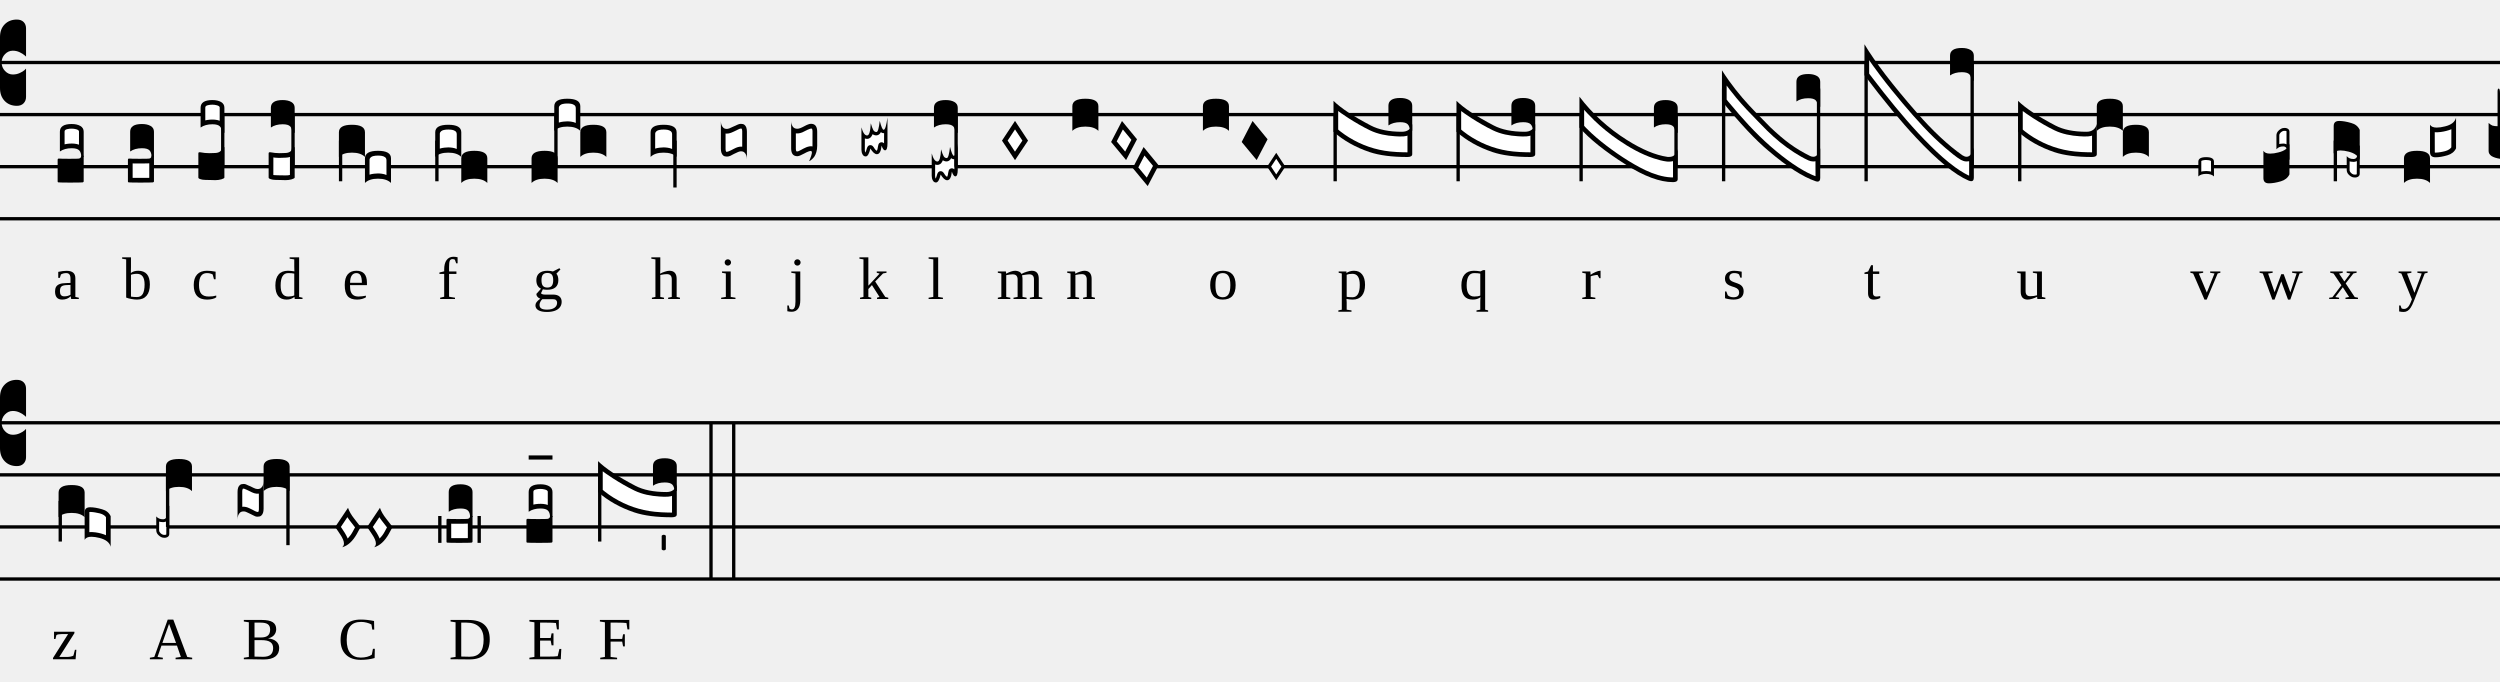
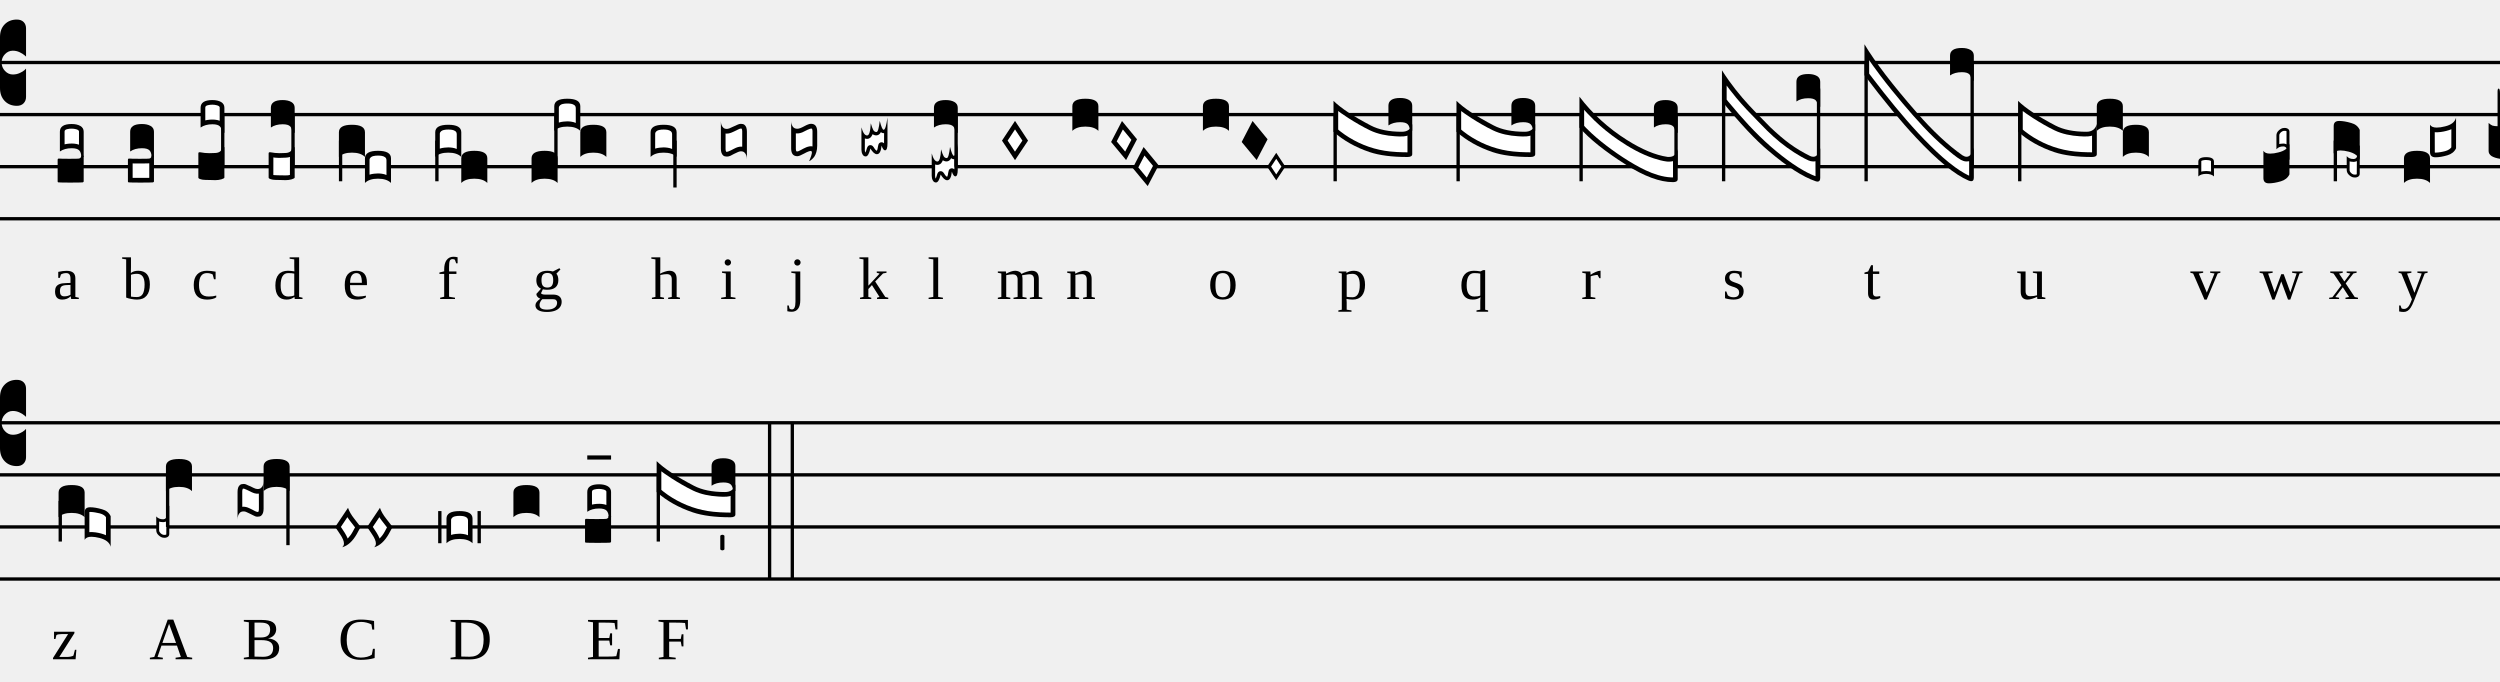
<svg xmlns="http://www.w3.org/2000/svg" xmlns:xlink="http://www.w3.org/1999/xlink" version="1.1" class="Exsurge ChantScore" width="600" height="163.555" viewBox="0 0 600 163.555">
  <g>
    <defs>
      <g id="VerticalEpisemaAbove" class="glyph" transform="scale(0.0625)">
        <path d="M-8-4c2 3 6 4 8 4s6-1 8-4v-52c-2-3-6-4-8-4s-6 1-8 4z">
</path>
      </g>
      <g id="PodatusLowerShort" class="glyph" transform="scale(0.0625)">
        <path d="M-4.688-30.28c22.396 0 34.636-.262 36.72-.782 5.728-1.563 8.593-5.21 8.593-10.938H50v97.656c0 2.604-1.302 4.167-3.906 4.688-5.21.52-21.355.78-48.438.78-23.958 0-38.54-.26-43.75-.78-2.604 0-3.906-1.302-3.906-3.906v-82.032c0-3.646 1.302-5.468 3.906-5.468h2.344c2.604.52 15.625.78 39.063.78z">
</path>
      </g>
      <g id="PodatusUpperShortCavum" class="glyph" transform="scale(0.0625)">
        <path d="M-46.094-63.78c13.542 0 24.61 2.473 33.203 7.42C-4.298-51.41 0-43.99 0-34.093V62h-9.375c0-10.938-2.604-19.14-7.812-24.61-5.21-5.468-14.844-8.203-28.907-8.202-18.23 0-33.333 4.166-45.312 12.5v-75.782c0-19.79 15.104-29.687 45.312-29.687z">
</path>
        <path d="M-73.296 14.244c.001.331.65-.122.973-.191 .652-.139 1.3-.299 1.953-.438 2.119-.453 4.253-.837 6.397-1.156 6.43-.958 12.947-1.344 19.445-1.261 5.995.076 12.016.583 17.874 1.901 1.952.439 3.884.968 5.78 1.607 .631.213 1.25.467 1.883.676 .309.102.938.597.938.271l.035-50.48c.004-5.576-6.83-7.715-11.253-8.956-10.513-2.95-23.132-2.911-33.724-.346-4.765 1.154-10.39 3.15-10.38 8.944z" fill="#fff">
</path>
      </g>
      <g id="PodatusLowerShortCavum" class="glyph" transform="scale(0.0625)">
        <path d="M-4.688-30.28c22.396 0 34.636-.262 36.72-.782 5.728-1.563 8.593-5.21 8.593-10.938H50v97.656c0 2.604-1.302 4.167-3.906 4.688-5.21.52-21.355.78-48.438.78-23.958 0-38.54-.26-43.75-.78-2.604 0-3.906-1.302-3.906-3.906v-82.032c0-3.646 1.302-5.468 3.906-5.468h2.344c2.604.52 15.625.78 39.063.78z">
</path>
        <path d="M-31.862-12.448l-.024 55.314c0 .087 1.827.081 1.985.083 3.831.064 7.663.101 11.495.127 12.827.086 25.656.075 38.484-.031 3.498-.029 6.996-.067 10.495-.127 .122-.002 1.427.066 1.427-.168v-55.477c0-.289-1.28-.091-1.4-.083-2.992.198-5.993.268-8.99.331-7.161.152-14.326.181-21.49.195-7.163.013-14.327.002-21.491-.054-2.332-.018-4.664-.042-6.996-.075-.29-.004-3.495-.062-3.495-.035z" fill="#fff">
</path>
      </g>
      <g id="PodatusUpperShort" class="glyph" transform="scale(0.0625)">
        <path d="M-46.094-63.78c13.542 0 24.61 2.473 33.203 7.42C-4.298-51.41 0-43.99 0-34.093V62h-9.375c0-10.938-2.604-19.14-7.812-24.61-5.21-5.468-14.844-8.203-28.907-8.202-18.23 0-33.333 4.166-45.312 12.5v-75.782c0-19.79 15.104-29.687 45.312-29.687z">
</path>
      </g>
      <g id="PodatusLower" class="glyph" transform="scale(0.0625)">
        <path d="M-50 42.17V-50q0-5.42 3.61-5.42h2.41q19.28 3.61 35.55 3.61 4.21 0 10.84-.3t9.04-.3q13.25 0 20.48-4.82t7.23-12.65L50-75.3V41.57q0 3.61-11.14 6.92-11.15 3.32-24.4 3.32-3.01 0-7.83-.3-4.82-.31-12.05-.31-19.88 0-28.31-1.2Q-50 46.99-50 42.17">
</path>
      </g>
      <g id="PodatusUpperCavum" class="glyph" transform="scale(0.0625)">
        <path d="m-46.094-55.78c13.542 0 24.61 2.473 33.203 7.42c8.593 4.947 12.891 12.367 12.891 22.264v96.093h-9.375c0-10.938-2.604-19.14-7.812-24.61c-5.21-5.468-14.844-8.203-28.907-8.202c-18.23 0-33.333 4.166-45.312 12.5v-75.782c0-19.79 15.104-29.687 45.312-29.687z">
</path>
        <path d="M-73.296 22.241c0 .331.649-.122.973-.191 .652-.139 1.3-.298 1.952-.438 2.119-.453 4.254-.837 6.397-1.156 6.431-.958 12.947-1.344 19.446-1.261 5.994.076 12.015.583 17.873 1.9 1.951.439 3.883.969 5.78 1.608 .631.213 1.25.467 1.883.675 .309.102.938.598.938.272l.036-50.478c.004-5.577-6.83-7.714-11.254-8.955-10.512-2.95-23.131-2.914-33.723-.349-4.764 1.154-10.39 3.15-10.38 8.944z" fill="#fff">
</path>
      </g>
      <g id="PodatusLowerCavum" class="glyph" transform="scale(0.0625)">
        <path d="M-50 42.17V-50q0-5.42 3.61-5.42h2.41q19.28 3.61 35.55 3.61 4.21 0 10.84-.3t9.04-.3q13.25 0 20.48-4.82t7.23-12.65L50-75.3V41.57q0 3.61-11.14 6.92-11.15 3.32-24.4 3.32-3.01 0-7.83-.3-4.82-.31-12.05-.31-19.88 0-28.31-1.2Q-50 46.99-50 42.17">
</path>
        <path d="M31.8-37.362c0-.167-.316.105-.475.156-2.066.655-4.164 1.191-6.292 1.6-4.796.921-9.562 1.033-14.42 1.206l-15.483.551c-5.981.212-12.012-.078-17.975-.554-2.158-.172-4.314-.379-6.467-.619-.827-.092-2.48-1.123-2.482-.29l-.157 67.247c0 .226 1.753.373 1.941.395 4.944.593 9.993.735 14.968.785l16.491.163c7.883.078 15.576.935 23.445-.152 1.276-.177 6.863-1.19 6.863-1.342z" fill="#fff">
</path>
      </g>
      <g id="PodatusUpper" class="glyph" transform="scale(0.0625)">
        <path d="m-46.094-55.78c13.542 0 24.61 2.473 33.203 7.42c8.593 4.947 12.891 12.367 12.891 22.264v96.093h-9.375c0-10.938-2.604-19.14-7.812-24.61c-5.21-5.468-14.844-8.203-28.907-8.202c-18.23 0-33.333 4.166-45.312 12.5v-75.782c0-19.79 15.104-29.687 45.312-29.687z">
</path>
      </g>
      <g id="PunctumQuadratum" class="glyph" transform="scale(0.0625)">
        <path d="M0-60.906c33.333 0 50 9.635 50 28.906v94.53C39.062 51.595 22.396 46.126 0 46.126s-39.063 5.47-50 16.406V-32c0-19.27 16.667-28.906 50-28.906z">
</path>
      </g>
      <g id="PunctumCavum" class="glyph" transform="scale(0.0625)">
        <path d="M0-60.906c33.333 0 50 9.635 50 28.906v94.53C39.062 51.595 22.396 46.126 0 46.126s-39.063 5.47-50 16.406V-32c0-19.27 16.667-28.906 50-28.906z">
</path>
        <path d="M.08-42.56c9.585.206 20.126.53 27.954 6.822 4.96 3.9 4.71 10.792 4.574 16.482v51.278C22.09 27.066 7.283 26.072.168 26.01c-7.72.23-21.895.935-32.616 4.674.04-19.197-.083-38.395.064-57.59.567-7.5 7.834-12.33 14.62-13.774 5.818-1.498 11.857-1.86 17.844-1.88z" fill="#fff">
</path>
      </g>
      <g id="OriscusDesCavum" class="glyph" transform="scale(0.0625)">
        <path d="M-50 30.844v-106.25c0 11.458 3.125 20.052 9.375 25.78 3.125 3.126 7.813 4.69 14.063 4.688 4.687 0 13.41-3.255 26.17-9.765 12.762-6.51 21.746-9.766 26.954-9.766 6.25 0 10.938 1.303 14.063 3.907C46.875-55.874 50-47.02 50-34V72.25c0-11.98-3.125-20.833-9.375-26.563C37.5 42.563 32.812 41 26.562 41 21.875 41 13.023 44.385 0 51.156c-4.167 2.604-8.594 4.948-13.28 7.032-4.69 2.083-9.116 3.124-13.283 3.124-6.25 0-10.937-1.302-14.062-3.906C-46.875 52.198-50 43.344-50 30.844z">
</path>
        <path d="M-32-27.166l.02 59.487c.001 3.645.562 7.412 2.311 10.626 7.896 1.678 28.816-11.865 37.795-15.492 4.918-1.987 10.053-3.747 15.357-4.292 2.156-.222 4.329-.195 6.49-.053 .154.01 1.984.174 1.984.099l.018-58.956c.001-3.474-.507-7.07-2.007-10.209-5.418-1.659-12.486 2.494-17.334 4.89l-11.203 5.537c-6.923 3.422-14.388 6.624-22.018 8.016-2.471.45-4.953.624-7.463.555-1.001-.028-1.995-.112-2.994-.171-.318-.019-.956-.356-.956-.037z" fill="#fff">
</path>
      </g>
      <g id="OriscusLiquescentCavum" class="glyph" transform="scale(0.0625)">
        <path d="M 19.055,78.887 C 20.242,78.487 21.532,77.890 22.925,77.097 24.318,76.304 26.701,74.417 30.074,71.438 33.447,68.458 36.524,64.985 39.303,61.019 42.083,57.052 44.563,51.396 46.743,44.05 48.923,36.704 50.013,28.671 50.013,19.951 L 50.013,-34.226 C 50.013,-54.464 42.074,-64.584 26.195,-64.584 20.248,-64.584 11.519,-61.410 0.007,-55.064 -11.506,-48.717 -20.235,-45.544 -26.182,-45.544 -34.515,-45.544 -40.568,-48.520 -44.341,-54.473 -48.114,-60.426 -50.000,-67.369 -50.000,-75.303 L -50.000,30.07 C -50.000,49.909 -42.061,59.829 -26.182,59.829 -21.023,59.829 -12.39,56.455 -0.284,49.709 11.822,42.963 20.648,39.59 26.195,39.59 29.369,40.777 30.362,44.25 29.175,50.009 27.988,55.768 26.001,62.021 23.216,68.767 z">
</path>
        <path d="M-32-27.683l.029 59.519c.002 3.155.515 6.387 1.913 9.214 5.083 2.162 11.744-2.077 16.253-4.501l10.572-5.684c7.231-3.889 15.201-7.35 23.333-8.734 2.607-.443 5.329-.719 7.968-.443 1.007.105 1.957.375 2.945.559 .301.056.91.415.91.109l.072-57.995c.005-3.475-.469-7.086-2.059-10.188-7.444-3.127-29.269 11.115-37.544 14.29-5.122 1.966-10.484 3.508-15.977 3.899-2.161.154-4.337.113-6.496-.055-.176-.014-1.919-.286-1.919.01z" fill="#fff">
</path>
      </g>
      <g id="QuilismaCavum" class="glyph" transform="scale(0.0625)">
        <path d="M-50 34.938V-51c5.73 20.833 13.02 31.25 21.875 31.25 7.813 0 12.5-15.625 14.063-46.875 3.645 12.5 6.9 21.224 9.765 26.172s6.9 7.422 12.11 7.422c5.208 0 9.374-14.324 12.5-42.97 5.73 22.917 10.677 34.375 14.843 34.375 5.73 0 10.677-15.885 14.844-47.656v100c0 17.707-3.125 26.56-9.375 26.56-4.688 0-9.115-5.988-13.28-17.968-2.085 21.875-8.074 32.813-17.97 32.813-7.813 0-16.146-7.292-25-21.875-4.688 20.312-10.677 30.47-17.97 30.47-5.207 0-9.244-2.605-12.108-7.814C-48.568 47.698-50 41.708-50 34.938z">
</path>
        <path d="M24.6-32.622c-4.905 10.122-13.897 14.85-24.925 11.367-2.476-.782-4.833-2.35-7.072-3.16-2.865 7.467-7.527 14.66-15.66 16.963-3.061.867-6.299.879-9.415.306-.984-.181-1.956-.424-2.91-.726-.477-.15-1.414-.996-1.416-.496l-.185 44.383c-.014 3.456.854 6.964 2.413 10.023 4.956-9.487 4.655-27.984 18.194-28.768 3.348-.194 6.701.944 9.241 3.134 6.161 5.311 8.138 15.17 16.235 18.504 5.555-8.74 2.645-23.683 10.055-29.693 3.408-2.764 8.097-3.625 12.264-2.25 1.267.418 2.468 1.033 3.549 1.815 .407.295.782.619 1.162.948 .244.211.725.963.726.641l.144-38.913c.001-.289-.57-.1-.859-.113-1.352-.059-2.637.002-3.981-.265-2.867-.569-5.25-1.972-7.56-3.7z" fill="#fff">
</path>
      </g>
      <g id="PunctumInclinatumCavum" class="glyph" transform="scale(0.0625)">
        <path d="M0-75.78L50 0 0 75-50 0 0-75.78z">
</path>
        <path d="M0-43.096l-28.33 42.991 28.191 42.447 28.469-42.447z" fill="#fff">
</path>
      </g>
      <g id="PunctumInclinatumDescendensCavum" class="glyph" transform="scale(0.0625)">
        <path d="M-7.921-75.365L49.726-5.226 7.84 74.589-49.726 5.226z">
</path>
        <path d="M-4.526-42.819l-23.674 45.682 32.479 39.248 23.88-45.192z" fill="#fff">
</path>
      </g>
      <g id="PunctumInclinatumDescendens" class="glyph" transform="scale(0.0625)">
        <path d="M-7.921-75.365L49.726-5.226 7.84 74.589-49.726 5.226z">
</path>
      </g>
      <g id="PunctumInclinatumLiquescentCavum" class="glyph" transform="scale(0.0625)">
        <path d="M 0,-53.164 35,-0.117 0,52.383 -35,-0.117 0,-53.164 z">
</path>
        <path d="M0-30.285l-19.807 30.021 19.807 29.932 19.807-29.932z" fill="#fff">
</path>
      </g>
      <g id="Porrectus1Cavum" class="glyph" transform="scale(0.0625)">
        <path d="M233.594 162.875c-58.855 0-107.032-6.25-144.53-18.75C34.895 125.895-11.46 99.855-50 66V-52.75C-21.354-24.625 26.302 6.885 92.97 41.78 123.697 57.928 163.54 66 212.5 66c21.354 0 34.635-9.896 39.844-29.688V151.94c0 7.29-6.25 10.937-18.75 10.937z">
</path>
        <path d="M-32-13.55v71.019c0 .588 8.431 7.096 9.543 7.963 10.394 8.09 21.249 15.583 32.473 22.472 48.392 29.701 101.178 47.969 157.631 53.833 16.914 1.757 33.912 2.664 50.911 2.994 4.5.088 9.002.134 13.503.143 .156 0 2 .002 2 0l.001-64.07c0-.5-.953.305-1.432.448-1.278.382-2.569.72-3.869 1.017-3.414.78-6.89 1.271-10.382 1.523-10.573.765-21.422.08-31.987-.576-32.984-2.048-66.322-8.273-96.265-22.717-28.554-13.774-56.318-30.124-83.036-47.153-8.857-5.645-17.596-11.477-26.157-17.561-2.854-2.028-5.688-4.084-8.498-6.172-.937-.696-1.871-1.396-2.802-2.099-.125-.094-1.634-1.104-1.634-1.064z" fill="#fff">
</path>
      </g>
      <g id="None" class="glyph" transform="scale(0.0625)">
        <g>
</g>
      </g>
      <g id="Porrectus2Cavum" class="glyph" transform="scale(0.0625)">
        <path d="M309.375 259.375c-50.52 0-110.938-22.396-181.25-67.188C48.437 141.667-10.938 94.272-50 50V-68.75C0-3.125 60.417 52.083 131.25 96.875c58.333 36.98 110.677 58.854 157.03 65.625h7.033c16.145 0 26.822-9.896 32.03-29.688v114.844c0 7.812-5.99 11.72-17.968 11.72z">
</path>
        <path d="M-32-18.35l.05 61.476c0 .672 9.767 10.375 10.991 11.619 11.333 11.527 23.248 22.474 35.517 32.995 47.249 40.513 111.585 85.453 166.518 114.616 30.178 16.021 62.322 29.774 96.088 35.94 8.195 1.496 16.484 2.515 24.808 2.904 2.104.098 4.399.391 6.496.172 .033-.003.872.089.872-.204l-.09-62.464c0-.002-2.197.493-2.394.538-1.787.407-3.598.711-5.419.918-4.96.563-10.517.801-15.479.189-16.951-2.088-33.814-6.686-50.005-12.009-49.177-16.169-94.952-42.333-137.49-71.512-32.02-21.965-62.282-46.488-90.298-73.377-9.258-8.885-18.27-18.025-27.025-27.406-2.956-3.168-5.882-6.363-8.779-9.585-.891-.991-1.78-1.985-2.666-2.981-.331-.373-.654-.758-.995-1.122-.227-.242-.7-1.039-.7-.707z" fill="#fff">
</path>
      </g>
      <g id="Porrectus3Cavum" class="glyph" transform="scale(0.0625)">
        <path d="M309.375 355.78c-48.96-16.666-109.115-55.468-180.47-116.405C79.428 198.23 19.793 134.687-50 48.75V-70C20 40 94.104 103.79 135.25 148.063 190 200 230 230 288.28 258.906c4.168 2.083 8.334 3.125 12.5 3.125 12.5 0 21.355-10.937 26.564-32.81v114.06c0 9.376-3.386 14.063-10.156 14.064-2.084 0-4.688-.522-7.813-1.563z">
</path>
        <path d="M-32-11.6l.043 54.003c0 .968 10.647 12.972 12.062 14.683 11.689 14.126 23.524 28.133 35.543 41.981 50.928 58.678 103.427 111.319 164.762 159.214 26.378 20.598 53.791 40.117 82.97 56.574 9.872 5.567 19.959 10.768 30.309 15.389 3.349 1.495 6.725 2.929 10.131 4.289 1.068.427 5.512 2.298 5.51 1.891l-.237-57.309c-.001-.333-.651.142-.978.207-.655.129-1.312.241-1.972.334-1.981.281-3.983.399-5.984.37-6.182-.088-12.283-1.548-17.918-4.068-19.045-8.519-37.439-19.454-55.026-30.626-37.674-23.933-72.756-53.005-104.502-84.353-12.202-12.049-23.919-24.651-36.01-36.824-28.318-28.509-56.034-57.591-81.745-88.497-8.528-10.251-16.849-20.676-24.944-31.273-2.732-3.577-5.438-7.173-8.118-10.789-.794-1.071-1.585-2.144-2.375-3.219-.295-.402-.58-.816-.887-1.21-.204-.262-.634-1.099-.634-.767z" fill="#fff">
</path>
      </g>
      <g id="Porrectus4Cavum" class="glyph" transform="scale(0.0625)">
        <path d="M350 453.438c-52.754-22.397-120-77.345-201.74-164.844C90.87 227.656 24.784 147.708-50 48.75V-70C-8.84-1.25 58.406 86.51 151.74 193.28c60.868 69.793 119.13 124.22 174.782 163.282 5.797 3.646 11.014 5.47 15.652 5.47 12.173 0 21.45-11.72 27.826-35.157V441.72c0 9.373-3.19 14.06-9.565 14.06-2.9 0-6.377-.78-10.435-2.342z">
</path>
        <path d="M-32-8.8l.033 51.495c.001.595 12.743 16.803 14.205 18.713 13.776 18.001 27.681 35.903 41.743 53.68 56.726 71.711 115.909 141.836 181.02 206.132 29.366 28.998 60.058 57.012 93.541 81.224 11.206 8.104 22.756 15.764 34.788 22.591 4.059 2.302 8.174 4.508 12.351 6.588 1.343.669 2.692 1.324 4.048 1.965 .165.078 2.241 1.037 2.241.835l.03-55.486c0-.266-3.39.522-3.759.585-2.464.42-4.973.58-7.471.482-7.198-.28-14.126-2.718-20.391-6.173-16.867-9.304-43.832-32.229-59.117-45.241-60.151-51.207-112.607-110.289-163.523-170.471-30.354-35.878-60.031-72.354-88.377-109.844-9.448-12.497-18.744-25.11-27.835-37.869-2.999-4.208-5.975-8.431-8.926-12.672-1.047-1.505-2.091-3.012-3.132-4.521-.283-.411-.554-.835-.851-1.236-.197-.266-.618-1.108-.618-.777z" fill="#fff">
</path>
      </g>
      <g id="PunctumQuadratumLiquescentCavum" class="glyph" transform="scale(0.0625)">
        <path d="M0-36.544c20 0 30 5.781 30 17.344v56.718C23.437 30.957 13.438 27.676 0 27.676s-23.438 3.282-30 9.844V-19.2c0-11.562 10-17.344 30-17.344z">
</path>
        <path d="M-18.627-21.23l-.07 40.216c-.001.5.966-.261 1.451-.381 1.618-.402 3.253-.732 4.898-.998 4.114-.666 8.287-.936 12.452-.931 4.166.005 8.338.285 12.45.964 1.48.245 2.951.541 4.409.895 .144.035 1.917.465 1.917.417l-.36-40.36c-.013-1.395-6.506-3.069-7.672-3.287-7.303-1.37-15.619-1.395-22.88.243-1.223.276-6.592 1.447-6.595 3.222z" fill="#fff">
</path>
      </g>
      <g id="BeginningAscLiquescent" class="glyph" transform="scale(0.0625)">
        <path d="M-50 43.688V-61c4.167 7.292 12.76 10.938 25.78 10.938 9.376 0 20.053-1.563 32.032-4.688C31.773-60.48 45.833-71.677 50-88.344v117.97C43.75 42.645 32.812 51.5 17.187 56.186-.52 61.398-15.886 64-28.906 64-42.97 64-50 57.23-50 43.687z">
</path>
      </g>
      <g id="TerminatingAscLiquescentCavum" class="glyph" transform="scale(0.0625)">
        <path d="M-9.375 40.22c0-11.98-4.948-17.97-14.844-17.97-10.936 0-19.53 3.646-25.78 10.938v-53.126c0-6.77 2.604-12.76 7.813-17.968 5.208-5.21 10.677-8.594 16.406-10.157 2.603-.52 5.207-.78 7.81-.78 3.647 0 7.032.78 10.157 2.343C-2.603-43.896 0-39.73 0-34V73.03h-9.375V40.22z">
</path>
        <path d="M-38.999 13.115c0 .205 4.553-.915 5.281-1.046 3.278-.592 6.63-.863 9.961-.816 2.835.041 5.672.426 8.379 1.284 .954.302 1.89.662 2.8 1.08 .454.209 1.343 1.171 1.343.671l-.035-49.846c-.001-2.464-9.411-2.194-10.921-1.969-7.006 1.048-16.758 9.02-16.776 16.613l-.032 14.011z" fill="#fff">
</path>
      </g>
      <g id="BeginningDesLiquescent" class="glyph" transform="scale(0.0625)">
        <path d="M-50-56.03c0-13.022 7.03-19.532 21.094-19.532 13.02 0 28.385 2.604 46.093 7.812C32.813-63.583 43.75-54.73 50-41.187V76C45.833 59.854 31.77 48.656 7.812 42.406c-11.98-3.125-22.656-4.687-32.03-4.687-13.022 0-21.615 3.905-25.782 11.718v-105.47z">
</path>
      </g>
      <g id="TerminatingDesLiquescentCavum" class="glyph" transform="scale(0.0625)">
        <path d="M-9.375-48.156V-80.97H0V26.845c0 5.73-2.604 9.896-7.813 12.5-3.125 1.562-6.51 2.343-10.156 2.343-2.603 0-5.207-.26-7.81-.78-5.73-1.563-11.2-4.95-16.407-10.157C-47.398 25.542-50 19.292-50 12v-52.344c6.25 7.292 14.844 10.938 25.78 10.938 9.897 0 14.845-6.25 14.845-18.75z">
</path>
        <path d="M-38.76-20.427l-.217 33.352c-.052 7.876 8.727 15.732 16.016 17.321 1.542.336 11.511.762 11.531-1.623l.43-49.981c0-.005-3.66 1.39-4.068 1.529-2.852.968-5.857 1.391-8.862 1.421-3.333.035-6.685-.244-9.964-.849-1.149-.212-2.29-.465-3.42-.763-.484-.128-1.442-.908-1.446-.407z" fill="#fff">
</path>
      </g>
      <g id="PunctumQuadratumAscLiquescentCavum" class="glyph" transform="scale(0.0625)">
        <path d="M-50 43.688V-61c4.167 7.292 12.76 10.938 25.78 10.938 9.376 0 20.053-1.563 32.032-4.688C31.773-60.48 45.833-71.677 50-88.344v117.97C43.75 42.645 32.812 51.5 17.187 56.186-.52 61.398-15.886 64-28.906 64-42.97 64-50 57.23-50 43.687z">
</path>
        <path d="M-31.837-32.405l.225 78.223c0 .234 4.51.163 4.991.15 5.666-.155 11.311-.842 16.89-1.822 11.125-1.954 24.166-4.158 33.621-10.69 1.507-1.042 7.966-6.423 7.97-8.187l.14-68.973c0-.224-2.884.992-3.156 1.104-2.158.889-4.348 1.698-6.562 2.436-6.311 2.105-12.836 3.691-19.347 5.047-7.666 1.596-15.454 2.699-23.285 2.984-2.499.09-5.002.103-7.5-.007-.999-.044-1.996-.116-2.994-.192-.331-.025-.994-.405-.993-.073z" fill="#fff">
</path>
      </g>
      <g id="PunctumQuadratumDesLiquescentCavum" class="glyph" transform="scale(0.0625)">
        <path d="M-50-56.03c0-13.022 7.03-19.532 21.094-19.532 13.02 0 28.385 2.604 46.093 7.812C32.813-63.583 43.75-54.73 50-41.187V76C45.833 59.854 31.77 48.656 7.812 42.406c-11.98-3.125-22.656-4.687-32.03-4.687-13.022 0-21.615 3.905-25.782 11.718v-105.47z">
</path>
        <path d="M-31.8-57.367l-.129 77.425c-.001.331.661-.025.991-.046 .998-.065 1.994-.158 2.994-.206 2.498-.119 5.002-.108 7.501-.019 7.834.278 15.626 1.377 23.295 2.969 6.688 1.389 13.336 3.089 19.782 5.361 2.045.72 4.069 1.499 6.066 2.342 .766.323 1.517.7 2.292 1.002 .29.113.887.605.888.293l.12-68.482c.003-1.962-6.113-7.271-7.719-8.4-9.253-6.502-22.76-8.58-33.698-10.524-5.578-.992-11.223-1.694-16.89-1.869-1.667-.051-3.337-.087-4.997.086-.166.017-.496-.099-.496.068z" fill="#fff">
</path>
      </g>
      <g id="OriscusAscCavum" class="glyph" transform="scale(0.0625)">
        <path d="M50 30.25c0 12.5-3.125 21.354-9.375 26.562-3.125 2.605-7.813 3.907-14.063 3.907-3.125 0-5.99-.522-8.593-1.564-2.605-1.04-5.6-2.474-8.986-4.297C5.6 53.035 2.734 51.603.39 50.56c-2.343-1.04-5.338-2.474-8.984-4.296-3.646-1.823-6.77-3.256-9.375-4.297-2.603-1.043-5.468-1.564-8.593-1.564-6.25 0-10.937 1.563-14.062 4.688C-46.875 50.824-50 59.677-50 71.656v-106.25c0-13.02 3.125-21.875 9.375-26.562 3.125-2.604 7.813-3.906 14.063-3.907 3.125 0 5.99.52 8.593 1.563 2.605 1.042 5.73 2.474 9.376 4.297 3.646 1.823 6.51 2.995 8.594 3.516l10.938 5.468c6.25 3.126 11.458 4.69 15.624 4.69 6.25 0 10.938-1.564 14.063-4.69C46.875-55.426 50-64.02 50-76V30.25z">
</path>
        <path d="M-29.685-46.805c-1.903 3.006-2.3 7.028-2.293 10.568l.123 58.886c0 .165.33-.013.495-.026 .831-.06 1.66-.134 2.493-.171 2.164-.094 4.335-.058 6.492.147 6.038.572 11.671 2.644 17.098 5.274l11.246 5.451c6.039 2.926 17.344 10.645 23.747 8.96 1.631-3.078 2.245-6.662 2.251-10.142l.033-19.996-.178-39.918c-.003-.663-1.323.101-1.984.142-2.329.146-4.668.145-6.991-.092-6.062-.618-12.187-2.57-17.639-5.277l-11.641-5.781c-3.274-1.625-15.867-7.527-18.776-8.167-1.453-.32-3.029-.053-4.476.142z" fill="#fff">
</path>
      </g>
      <g id="StrophaCavum" class="glyph" transform="scale(0.0625)">
        <path d="M1.22-73.438c4.165 13.02 12.238 27.084 24.217 42.188L49.657 0 34.812 27.344C18.666 55.47-.084 72.396-21.438 78.124c4.687-3.645 7.03-8.593 7.03-14.843 0-8.853-4.947-20.572-14.843-35.155L-48 0 1.22-73.438z">
</path>
        <path d="M-1.2-37.496l-25.046 37.369 14.762 22.503c4.616 7.036 7.991 14.516 11.495 22.108 7.228-7.453 13.756-16.086 18.693-25.241l9.468-17.558-20.798-26.883c-2.036-2.632-3.941-5.382-5.806-8.137-.654-.966-1.299-1.938-1.935-2.916-.272-.419-.555-1.661-.833-1.245z" fill="#fff">
</path>
      </g>
      <g id="VerticalEpisemaBelow" class="glyph" transform="scale(0.0625)">
        <path d="M-8 56c2 3 6 4 8 4s6-1 8-4v-52c-2-3-6-4-8-4s-6 1-8 4z">
</path>
      </g>
      <g id="DoClef" class="glyph" transform="scale(0.0625)">
        <path d="M0 98.406V-97.688C0-118 5.99-134.275 17.97-146.516c11.978-12.24 27.603-18.36 46.874-18.36 10.937 0 19.53 3.126 25.78 9.376s9.376 14.583 9.376 25v107.813l-6.25-5.47c-4.167-3.645-10.287-7.42-18.36-11.327-8.072-3.907-16.796-5.86-26.17-5.86-11.46 0-21.486 4.427-30.08 13.282-8.593 8.854-12.89 19.53-12.89 32.03s4.297 23.308 12.89 32.423c8.594 9.115 18.62 13.672 30.08 13.672 9.374 0 18.098-1.822 26.17-5.468 8.073-3.646 14.193-7.292 18.36-10.938l6.25-6.25V132c0 9.896-3.125 18.1-9.375 24.61-6.25 6.51-14.844 9.765-25.78 9.765-19.272 0-34.897-6.25-46.876-18.75C5.99 135.125 0 118.72 0 98.405z">
</path>
      </g>
      <g id="CustosShort" class="glyph" transform="scale(0.0625)">
        <path d="M34.375-188.125c0-8.333 1.563-12.24 4.688-11.72 3.125.522 4.687 7.033 4.687 19.532v250c-13.542-2.083-24.22-5.468-32.03-10.156C3.905 54.324 0 47.813 0 40V-67.813c5.73 5.21 10.677 8.594 14.844 10.157 5.73 1.562 12.24 2.344 19.53 2.343v-132.812z">
</path>
      </g>
      <style>svg.Exsurge .supertitle{fill:#000;font-family:Fake-{};font-size:18.667px;font-kerning:normal}svg.Exsurge .title{fill:#000;font-family:Fake-{};font-size:24px;font-kerning:normal}svg.Exsurge .subtitle{fill:#000;font-family:Fake-{};font-size:16px;font-kerning:normal}svg.Exsurge .textLeftRight{fill:#000;font-family:Fake-{};font-size:14.4px;font-kerning:normal}svg.Exsurge .annotation{fill:#000;font-family:Fake-{};font-size:10.667px;font-kerning:normal}svg.Exsurge .dropCap{fill:#000;font-family:Fake-{};font-size:64px;font-kerning:normal}svg.Exsurge .aboveLinesText{fill:#000;font-family:Fake-{};font-size:16px;font-kerning:normal}svg.Exsurge .choralSign{fill:#000;font-family:Fake-{};font-size:9.375px;font-kerning:normal}svg.Exsurge .lyric{fill:#000;font-family:Fake-{};font-size:14.4px;font-kerning:normal}svg.Exsurge .translation{fill:#000;font-family:Fake-{};font-size:12px;font-kerning:normal}</style>
    </defs>
    <g class="Titles">
</g>
    <g class="chantLine" transform="translate(0,58.75)" element-index="0">
      <g class="staffLines">
        <line x1="0" y1="-43.75" x2="600" y2="-43.75" stroke="#000" stroke-width="0.8" class="staffLine">
</line>
        <line x1="0" y1="-31.25" x2="600" y2="-31.25" stroke="#000" stroke-width="0.8" class="staffLine">
</line>
        <line x1="0" y1="-18.75" x2="600" y2="-18.75" stroke="#000" stroke-width="0.8" class="staffLine">
</line>
        <line x1="0" y1="-6.25" x2="600" y2="-6.25" stroke="#000" stroke-width="0.8" class="staffLine">
</line>
      </g>
      <g class="ChantNotationElement DoClef" transform="translate(0,0)">
        <use xlink:href="#DoClef" class="" source-index="1" element-index="-1" x="0" y="-43.75">
</use>
      </g>
      <g class="ChantNotationElement Podatus" transform="translate(13.83383,0)">
        <text source-index="5" x="-1.123" y="13.012" class="lyric" text-anchor="start" style="">
          <tspan source-index="0" style="">a</tspan>
        </text>
        <use xlink:href="#PodatusLowerShort" class=" note" source-index="7" element-index="0" id="note-1" x="3.125" y="-18.75">
</use>
        <use xlink:href="#PodatusUpperShortCavum" class=" note" source-index="8" element-index="1" id="note-2" x="6.25" y="-25">
</use>
      </g>
      <g class="ChantNotationElement Podatus" transform="translate(30.70118,0)">
        <text source-index="12" x="-1.389" y="13.012" class="lyric" text-anchor="start" style="">
          <tspan source-index="0" style="">b</tspan>
        </text>
        <use xlink:href="#PodatusLowerShortCavum" class=" note" source-index="14" element-index="2" id="note-3" x="3.125" y="-18.75">
</use>
        <use xlink:href="#PodatusUpperShort" class=" note" source-index="16" element-index="3" id="note-4" x="6.25" y="-25">
</use>
      </g>
      <g class="ChantNotationElement Podatus" transform="translate(47.60477,0)">
        <text source-index="19" x="-1.656" y="13.012" class="lyric" text-anchor="start" style="">
          <tspan source-index="0" style="">c</tspan>
        </text>
        <use xlink:href="#PodatusLower" class=" note" source-index="21" element-index="4" id="note-5" x="3.125" y="-18.75">
</use>
        <rect x="5.45" y="-31.25" width="0.8" height="12.5" fill="#000" class="neumeLine">
</rect>
        <use xlink:href="#PodatusUpperCavum" class=" note" source-index="22" element-index="5" id="note-6" x="6.25" y="-31.25">
</use>
      </g>
      <g class="ChantNotationElement Podatus" transform="translate(64.47213,0)">
        <text source-index="26" x="1.102" y="13.012" class="lyric" text-anchor="start" style="">
          <tspan source-index="0" style="">d</tspan>
        </text>
        <use xlink:href="#PodatusLowerCavum" class=" note" source-index="28" element-index="6" id="note-7" x="3.125" y="-18.75">
</use>
        <rect x="5.45" y="-31.25" width="0.8" height="12.5" fill="#000" class="neumeLine">
</rect>
        <use xlink:href="#PodatusUpper" class=" note" source-index="30" element-index="7" id="note-8" x="6.25" y="-31.25">
</use>
      </g>
      <g class="ChantNotationElement Clivis" transform="translate(81.33948,0)">
        <text source-index="33" x="0.835" y="13.012" class="lyric" text-anchor="start" style="">
          <tspan source-index="0" style="">e</tspan>
        </text>
        <rect x="0" y="-25" width="0.8" height="9.757" fill="#000" class="neumeLine">
</rect>
        <use xlink:href="#PunctumQuadratum" class=" note" source-index="35" element-index="8" id="note-9" x="3.125" y="-25">
</use>
        <use xlink:href="#PunctumCavum" class=" note" source-index="36" element-index="9" id="note-10" x="9.375" y="-18.75">
</use>
      </g>
      <g class="ChantNotationElement Clivis" transform="translate(104.4568,0)">
        <text source-index="40" x="0.569" y="13.012" class="lyric" text-anchor="start" style="">
          <tspan source-index="0" style="">f</tspan>
        </text>
        <rect x="0" y="-25" width="0.8" height="9.757" fill="#000" class="neumeLine">
</rect>
        <use xlink:href="#PunctumCavum" class=" note" source-index="42" element-index="10" id="note-11" x="3.125" y="-25">
</use>
        <use xlink:href="#PunctumQuadratum" class=" note" source-index="44" element-index="11" id="note-12" x="9.375" y="-18.75">
</use>
      </g>
      <g class="ChantNotationElement Torculus" transform="translate(127.5742,0)">
        <text source-index="47" x="0.303" y="13.012" class="lyric" text-anchor="start" style="">
          <tspan source-index="0" style="">g</tspan>
        </text>
        <use xlink:href="#PunctumQuadratum" class=" note" source-index="49" element-index="12" id="note-13" x="3.125" y="-18.75">
</use>
        <rect x="5.45" y="-31.25" width="0.8" height="12.5" fill="#000" class="neumeLine">
</rect>
        <use xlink:href="#PunctumCavum" class=" note" source-index="50" element-index="13" id="note-14" x="8.575" y="-31.25">
</use>
        <use xlink:href="#PunctumQuadratum" class=" note" source-index="52" element-index="14" id="note-15" x="14.825" y="-25">
</use>
      </g>
      <g class="ChantNotationElement Virga" transform="translate(156.1416,0)">
        <text source-index="55" x="0.036" y="13.012" class="lyric" text-anchor="start" style="">
          <tspan source-index="0" style="">h</tspan>
        </text>
        <use xlink:href="#PunctumCavum" class=" note" source-index="57" element-index="15" id="note-16" x="3.125" y="-25">
</use>
        <rect x="5.45" y="-25" width="0.8" height="11.25" fill="#000" class="neumeLine">
</rect>
      </g>
      <g class="ChantNotationElement Oriscus" transform="translate(173.0089,0)">
        <text source-index="62" x="-0.23" y="13.012" class="lyric" text-anchor="start" style="">
          <tspan source-index="0" style="">i</tspan>
        </text>
        <use xlink:href="#OriscusDesCavum" class=" note" source-index="64" element-index="16" id="note-17" x="3.125" y="-25">
</use>
      </g>
      <g class="ChantNotationElement Oriscus" transform="translate(189.8763,0)">
        <text source-index="69" x="-0.497" y="13.012" class="lyric" text-anchor="start" style="">
          <tspan source-index="0" style="">j</tspan>
        </text>
        <use xlink:href="#OriscusLiquescentCavum" class=" note" source-index="71" element-index="17" id="note-18" x="3.125" y="-25">
</use>
      </g>
      <g class="ChantNotationElement Punctum" transform="translate(206.7436,0)">
        <text source-index="77" x="-0.763" y="13.012" class="lyric" text-anchor="start" style="">
          <tspan source-index="0" style="">k</tspan>
        </text>
        <use xlink:href="#QuilismaCavum" class=" note" source-index="79" element-index="18" id="note-19" x="3.125" y="-25">
</use>
      </g>
      <g class="ChantNotationElement Podatus" transform="translate(223.611,0)">
        <text source-index="84" x="-1.029" y="13.012" class="lyric" text-anchor="start" style="">
          <tspan source-index="0" style="">l</tspan>
        </text>
        <use xlink:href="#QuilismaCavum" class=" note" source-index="86" element-index="19" id="note-20" x="3.125" y="-18.75">
</use>
        <rect x="5.45" y="-31.25" width="0.8" height="12.5" fill="#000" class="neumeLine">
</rect>
        <use xlink:href="#PodatusUpper" class=" note" source-index="89" element-index="20" id="note-21" x="6.25" y="-31.25">
</use>
      </g>
      <g class="ChantNotationElement PunctaInclinata" transform="translate(240.4783,0)">
        <text source-index="92" x="-1.296" y="13.012" class="lyric" text-anchor="start" style="">
          <tspan source-index="0" style="">m</tspan>
        </text>
        <use xlink:href="#PunctumInclinatumCavum" class=" note" source-index="94" element-index="21" id="note-22" x="3.125" y="-25">
</use>
      </g>
      <g class="ChantNotationElement Punctum" transform="translate(257.3637,0)">
        <text source-index="98" x="-1.562" y="13.012" class="lyric" text-anchor="start" style="">
          <tspan source-index="0" style="">n</tspan>
        </text>
        <use xlink:href="#PunctumQuadratum" class=" note" source-index="100" element-index="22" id="note-23" x="3.125" y="-31.25">
</use>
      </g>
      <g class="ChantNotationElement PunctaInclinata" transform="translate(266.6472,0)">
        <use xlink:href="#PunctumInclinatumDescendensCavum" class=" note" source-index="101" element-index="23" id="note-24" x="3.125" y="-25">
</use>
        <use xlink:href="#PunctumInclinatumDescendensCavum" class=" note" source-index="103" element-index="24" id="note-25" x="8.312" y="-18.75">
</use>
      </g>
      <g class="ChantNotationElement Punctum" transform="translate(288.7016,0)">
        <text source-index="107" x="1.195" y="13.012" class="lyric" text-anchor="start" style="">
          <tspan source-index="0" style="">o</tspan>
        </text>
        <use xlink:href="#PunctumQuadratum" class=" note" source-index="109" element-index="25" id="note-26" x="3.125" y="-31.25">
</use>
      </g>
      <g class="ChantNotationElement PunctaInclinata" transform="translate(297.9851,0)">
        <use xlink:href="#PunctumInclinatumDescendens" class=" note" source-index="110" element-index="26" id="note-27" x="3.125" y="-25">
</use>
        <use xlink:href="#PunctumInclinatumLiquescentCavum" class=" note" source-index="111" element-index="27" id="note-28" x="8.312" y="-18.75">
</use>
      </g>
      <g class="ChantNotationElement Porrectus" transform="translate(320.0395,0)">
        <text source-index="116" x="0.929" y="13.012" class="lyric" text-anchor="start" style="">
          <tspan source-index="0" style="">p</tspan>
        </text>
        <rect x="0" y="-31.25" width="0.8" height="16.007" fill="#000" class="neumeLine">
</rect>
        <use xlink:href="#Porrectus1Cavum" class=" note porrectus porrectus-start" source-index="118" element-index="28" id="note-29" x="3.125" y="-31.25" transform="scale(1,1)">
</use>
        <use xlink:href="#None" class=" note porrectus porrectus-end" source-index="119" element-index="29" id="note-30" x="18.896" y="-25">
</use>
        <use xlink:href="#PodatusUpperShort" class=" note" source-index="121" element-index="30" id="note-31" x="18.896" y="-31.25">
</use>
      </g>
      <g class="ChantNotationElement Porrectus" transform="translate(349.5533,0)">
        <text source-index="124" x="0.663" y="13.012" class="lyric" text-anchor="start" style="">
          <tspan source-index="0" style="">q</tspan>
        </text>
        <rect x="0" y="-31.25" width="0.8" height="16.007" fill="#000" class="neumeLine">
</rect>
        <use xlink:href="#Porrectus1Cavum" class=" note porrectus porrectus-start" source-index="126" element-index="31" id="note-32" x="3.125" y="-31.25" transform="scale(1,1)">
</use>
        <use xlink:href="#None" class=" note porrectus porrectus-end" source-index="128" element-index="32" id="note-33" x="18.896" y="-25">
</use>
        <use xlink:href="#PodatusUpperShort" class=" note" source-index="129" element-index="33" id="note-34" x="18.896" y="-31.25">
</use>
      </g>
      <g class="ChantNotationElement Porrectus" transform="translate(379.0672,0)">
        <text source-index="132" x="0.396" y="13.012" class="lyric" text-anchor="start" style="">
          <tspan source-index="0" style="">r</tspan>
        </text>
        <rect x="0" y="-31.25" width="0.8" height="16.007" fill="#000" class="neumeLine">
</rect>
        <use xlink:href="#Porrectus2Cavum" class=" note porrectus porrectus-start" source-index="134" element-index="34" id="note-35" x="3.125" y="-31.25" transform="scale(1,1)">
</use>
        <use xlink:href="#None" class=" note porrectus porrectus-end" source-index="135" element-index="35" id="note-36" x="23.584" y="-18.75">
</use>
        <rect x="22.784" y="-31.25" width="0.8" height="12.5" fill="#000" class="neumeLine">
</rect>
        <use xlink:href="#PodatusUpper" class=" note" source-index="137" element-index="36" id="note-37" x="23.584" y="-31.25">
</use>
      </g>
      <g class="ChantNotationElement Porrectus" transform="translate(413.2685,0)">
        <text source-index="140" x="0.13" y="13.012" class="lyric" text-anchor="start" style="">
          <tspan source-index="0" style="">s</tspan>
        </text>
        <rect x="0" y="-37.5" width="0.8" height="22.257" fill="#000" class="neumeLine">
</rect>
        <use xlink:href="#Porrectus3Cavum" class=" note porrectus porrectus-start" source-index="142" element-index="37" id="note-38" x="3.125" y="-37.5" transform="scale(1,1)">
</use>
        <use xlink:href="#None" class=" note porrectus porrectus-end" source-index="143" element-index="38" id="note-39" x="23.584" y="-18.75">
</use>
        <rect x="22.784" y="-37.5" width="0.8" height="18.75" fill="#000" class="neumeLine">
</rect>
        <use xlink:href="#PodatusUpper" class=" note" source-index="145" element-index="39" id="note-40" x="23.584" y="-37.5">
</use>
      </g>
      <g class="ChantNotationElement Porrectus" transform="translate(447.4698,0)">
        <text source-index="148" x="-0.137" y="13.012" class="lyric" text-anchor="start" style="">
          <tspan source-index="0" style="">t</tspan>
        </text>
        <rect x="0" y="-43.75" width="0.8" height="28.507" fill="#000" class="neumeLine">
</rect>
        <use xlink:href="#Porrectus4Cavum" class=" note porrectus porrectus-start" source-index="150" element-index="40" id="note-41" x="3.125" y="-43.75" transform="scale(1,1)">
</use>
        <use xlink:href="#None" class=" note porrectus porrectus-end" source-index="151" element-index="41" id="note-42" x="26.25" y="-18.75">
</use>
        <rect x="25.45" y="-43.75" width="0.8" height="25" fill="#000" class="neumeLine">
</rect>
        <use xlink:href="#PodatusUpper" class=" note" source-index="153" element-index="42" id="note-43" x="26.25" y="-43.75">
</use>
      </g>
      <g class="ChantNotationElement PorrectusFlexus" transform="translate(484.3372,0)">
        <text source-index="156" x="-0.403" y="13.012" class="lyric" text-anchor="start" style="">
          <tspan source-index="0" style="">u</tspan>
        </text>
        <rect x="0" y="-31.25" width="0.8" height="16.007" fill="#000" class="neumeLine">
</rect>
        <use xlink:href="#Porrectus1Cavum" class=" note porrectus porrectus-start" source-index="158" element-index="43" id="note-44" x="3.125" y="-31.25" transform="scale(1,1)">
</use>
        <use xlink:href="#None" class=" note porrectus porrectus-end" source-index="159" element-index="44" id="note-45" x="18.896" y="-25">
</use>
        <use xlink:href="#PunctumQuadratum" class=" note" source-index="161" element-index="45" id="note-46" x="22.021" y="-31.25">
</use>
        <use xlink:href="#PunctumQuadratum" class=" note" source-index="162" element-index="46" id="note-47" x="28.271" y="-25">
</use>
      </g>
      <g class="ChantNotationElement Punctum" transform="translate(526.3511,0)">
        <text source-index="165" x="-0.669" y="13.012" class="lyric" text-anchor="start" style="">
          <tspan source-index="0" style="">v</tspan>
        </text>
        <use xlink:href="#PunctumQuadratumLiquescentCavum" class=" note" source-index="167" element-index="47" id="note-48" x="3.125" y="-18.75">
</use>
      </g>
      <g class="ChantNotationElement Podatus" transform="translate(543.2184,0)">
        <text source-index="172" x="-0.936" y="13.012" class="lyric" text-anchor="start" style="">
          <tspan source-index="0" style="">w</tspan>
        </text>
        <use xlink:href="#BeginningAscLiquescent" class=" note" source-index="174" element-index="48" id="note-49" x="3.125" y="-18.75">
</use>
        <use xlink:href="#TerminatingAscLiquescentCavum" class=" note" source-index="175" element-index="49" id="note-50" x="6.25" y="-25">
</use>
      </g>
      <g class="ChantNotationElement Clivis" transform="translate(560.0858,0)">
        <text source-index="180" x="-1.202" y="13.012" class="lyric" text-anchor="start" style="">
          <tspan source-index="0" style="">x</tspan>
        </text>
        <rect x="0" y="-25" width="0.8" height="9.757" fill="#000" class="neumeLine">
</rect>
        <use xlink:href="#BeginningDesLiquescent" class=" note" source-index="182" element-index="50" id="note-51" x="3.125" y="-25">
</use>
        <use xlink:href="#TerminatingDesLiquescentCavum" class=" note" source-index="183" element-index="51" id="note-52" x="6.25" y="-18.75">
</use>
      </g>
      <g class="ChantNotationElement Podatus" transform="translate(576.9531,0)">
        <text source-index="188" x="-1.469" y="13.012" class="lyric" text-anchor="start" style="">
          <tspan source-index="0" style="">y</tspan>
        </text>
        <use xlink:href="#PunctumQuadratum" class=" note" source-index="190" element-index="52" id="note-53" x="3.125" y="-18.75">
</use>
        <use xlink:href="#PunctumQuadratumAscLiquescentCavum" class=" note" source-index="191" element-index="53" id="note-54" x="9.375" y="-25">
</use>
      </g>
      <g class="ChantNotationElement Custos" transform="translate(597.2656,0)">
        <use xlink:href="#CustosShort" class="" x="0" y="-25">
</use>
      </g>
    </g>
    <g class="chantLine" transform="translate(0,145.215)" element-index="1">
      <g class="staffLines">
        <line x1="0" y1="-43.75" x2="600" y2="-43.75" stroke="#000" stroke-width="0.8" class="staffLine">
</line>
        <line x1="0" y1="-31.25" x2="600" y2="-31.25" stroke="#000" stroke-width="0.8" class="staffLine">
</line>
        <line x1="0" y1="-18.75" x2="600" y2="-18.75" stroke="#000" stroke-width="0.8" class="staffLine">
</line>
        <line x1="0" y1="-6.25" x2="600" y2="-6.25" stroke="#000" stroke-width="0.8" class="staffLine">
</line>
      </g>
      <g class="ChantNotationElement DoClef" transform="translate(0,0)">
        <use xlink:href="#DoClef" class="" source-index="1" element-index="-1" x="0" y="-43.75">
</use>
      </g>
      <g class="ChantNotationElement Clivis" transform="translate(14.0625,0)">
        <text source-index="196" x="-1.735" y="13.012" class="lyric" text-anchor="start" style="">
          <tspan source-index="0" style="">z</tspan>
        </text>
        <rect x="0" y="-25" width="0.8" height="9.757" fill="#000" class="neumeLine">
</rect>
        <use xlink:href="#PunctumQuadratum" class=" note" source-index="198" element-index="54" id="note-55" x="3.125" y="-25">
</use>
        <use xlink:href="#PunctumQuadratumDesLiquescentCavum" class=" note" source-index="199" element-index="55" id="note-56" x="9.375" y="-18.75">
</use>
      </g>
      <g class="ChantNotationElement Podatus" transform="translate(37.5,0)">
        <text source-index="204" x="-1.67" y="13.012" class="lyric" text-anchor="start" style="">
          <tspan source-index="0" style="">A</tspan>
        </text>
        <use xlink:href="#TerminatingDesLiquescentCavum" class=" note" source-index="206" element-index="56" id="note-57" x="3.125" y="-18.75">
</use>
        <rect x="2.325" y="-31.25" width="0.8" height="12.5" fill="#000" class="neumeLine">
</rect>
        <use xlink:href="#PunctumQuadratum" class=" note" source-index="209" element-index="57" id="note-58" x="5.45" y="-31.25">
</use>
      </g>
      <g class="ChantNotationElement PesQuassus" transform="translate(57.0125,0)">
        <text source-index="212" x="1.087" y="13.012" class="lyric" text-anchor="start" style="">
          <tspan source-index="0" style="">B</tspan>
        </text>
        <use xlink:href="#OriscusAscCavum" class=" note" source-index="214" element-index="58" id="note-59" x="3.125" y="-25">
</use>
        <use xlink:href="#PunctumQuadratum" class=" note" source-index="217" element-index="59" id="note-60" x="9.375" y="-31.25">
</use>
        <rect x="11.7" y="-31.25" width="0.8" height="16.875" fill="#000" class="neumeLine">
</rect>
      </g>
      <g class="ChantNotationElement Distropha" transform="translate(80.45,0)">
        <text source-index="220" x="0.696" y="13.012" class="lyric" text-anchor="start" style="">
          <tspan source-index="0" style="">C</tspan>
        </text>
        <use xlink:href="#StrophaCavum" class=" note" source-index="222" element-index="60" id="note-61" x="3" y="-18.75">
</use>
        <use xlink:href="#StrophaCavum" class=" note" source-index="225" element-index="61" id="note-62" x="10.666" y="-18.75">
</use>
      </g>
-       <g class="ChantNotationElement Podatus" transform="translate(105.1571,0)">
+       <g class="ChantNotationElement Punctum" transform="translate(105.1571,0)">
        <text source-index="229" x="2.555" y="13.012" class="lyric" text-anchor="start" style="">
          <tspan source-index="0" style="">D</tspan>
        </text>
        <g>
-           <rect x="0" y="-21.375" width="0.8" height="6.445" fill="#000" class="neumeLine">
- </rect>
-           <rect x="9.45" y="-21.375" width="0.8" height="6.445" fill="#000" class="neumeLine">
+           <rect x="0" y="-22.557" width="0.8" height="7.715" fill="#000" class="neumeLine">
+ </rect>
+           <rect x="9.45" y="-22.557" width="0.8" height="7.715" fill="#000" class="neumeLine">
</rect>
        </g>
-         <use xlink:href="#PodatusLowerShortCavum" class=" note" source-index="231" element-index="62" id="note-63" x="5.125" y="-18.75">
- </use>
-         <use xlink:href="#PodatusUpperShort" class=" note" source-index="234" element-index="63" id="note-64" x="8.25" y="-25">
- </use>
-       </g>
-       <g class="ChantNotationElement Podatus" transform="translate(126.3446,0)">
+         <use xlink:href="#PunctumCavum" class=" note" source-index="231" element-index="62" id="note-63" x="5.125" y="-18.75">
+ </use>
+       </g>
+       <g class="ChantNotationElement Punctum" transform="translate(123.2196,0)">
+         <use xlink:href="#PunctumQuadratum" class=" note" source-index="234" element-index="63" id="note-64" x="3.125" y="-25">
+ </use>
+       </g>
+       <g class="ChantNotationElement Podatus" transform="translate(140.4071,0)">
        <text source-index="237" x="0.288" y="13.012" class="lyric" text-anchor="start" style="">
          <tspan source-index="0" style="">E</tspan>
        </text>
        <use xlink:href="#PodatusLowerShort" class=" note" source-index="239" element-index="64" id="note-65" x="3.125" y="-18.75">
</use>
        <use xlink:href="#PodatusUpperShortCavum" class=" note" source-index="240" element-index="65" id="note-66" x="6.25" y="-25">
</use>
        <rect x="0.537" y="-35.917" width="5.713" height="1" fill="#000" class="horizontalEpisema">
</rect>
      </g>
-       <g class="ChantNotationElement Porrectus" transform="translate(143.5321,0)">
+       <g class="ChantNotationElement Porrectus" transform="translate(157.5946,0)">
        <text source-index="245" x="0.022" y="13.012" class="lyric" text-anchor="start" style="">
          <tspan source-index="0" style="">F</tspan>
        </text>
        <rect x="0" y="-31.25" width="0.8" height="16.007" fill="#000" class="neumeLine">
</rect>
        <use xlink:href="#Porrectus1Cavum" class=" note porrectus porrectus-start" source-index="247" element-index="66" id="note-67" x="3.125" y="-31.25" transform="scale(1,1)">
</use>
        <use xlink:href="#None" class=" note porrectus porrectus-end" source-index="248" element-index="67" id="note-68" x="18.896" y="-25">
</use>
        <use xlink:href="#PodatusUpperShort" class=" note" source-index="251" element-index="68" id="note-69" x="18.896" y="-31.25">
</use>
        <use xlink:href="#VerticalEpisemaBelow" class="" x="15.771" y="-16.875">
</use>
      </g>
-       <g class="ChantNotationElement DoubleBar" transform="translate(170.2411,0)">
+       <g class="ChantNotationElement DoubleBar" transform="translate(184.3036,0)">
        <rect x="0" y="-43.75" width="0.8" height="37.5" fill="#000" class="dividerLine" source-index="255" element-index="69" source="[object Object]">
</rect>
        <rect x="5.45" y="-43.75" width="0.8" height="37.5" fill="#000" class="dividerLine" source-index="255" element-index="69" source="[object Object]">
</rect>
      </g>
    </g>
  </g>
</svg>
